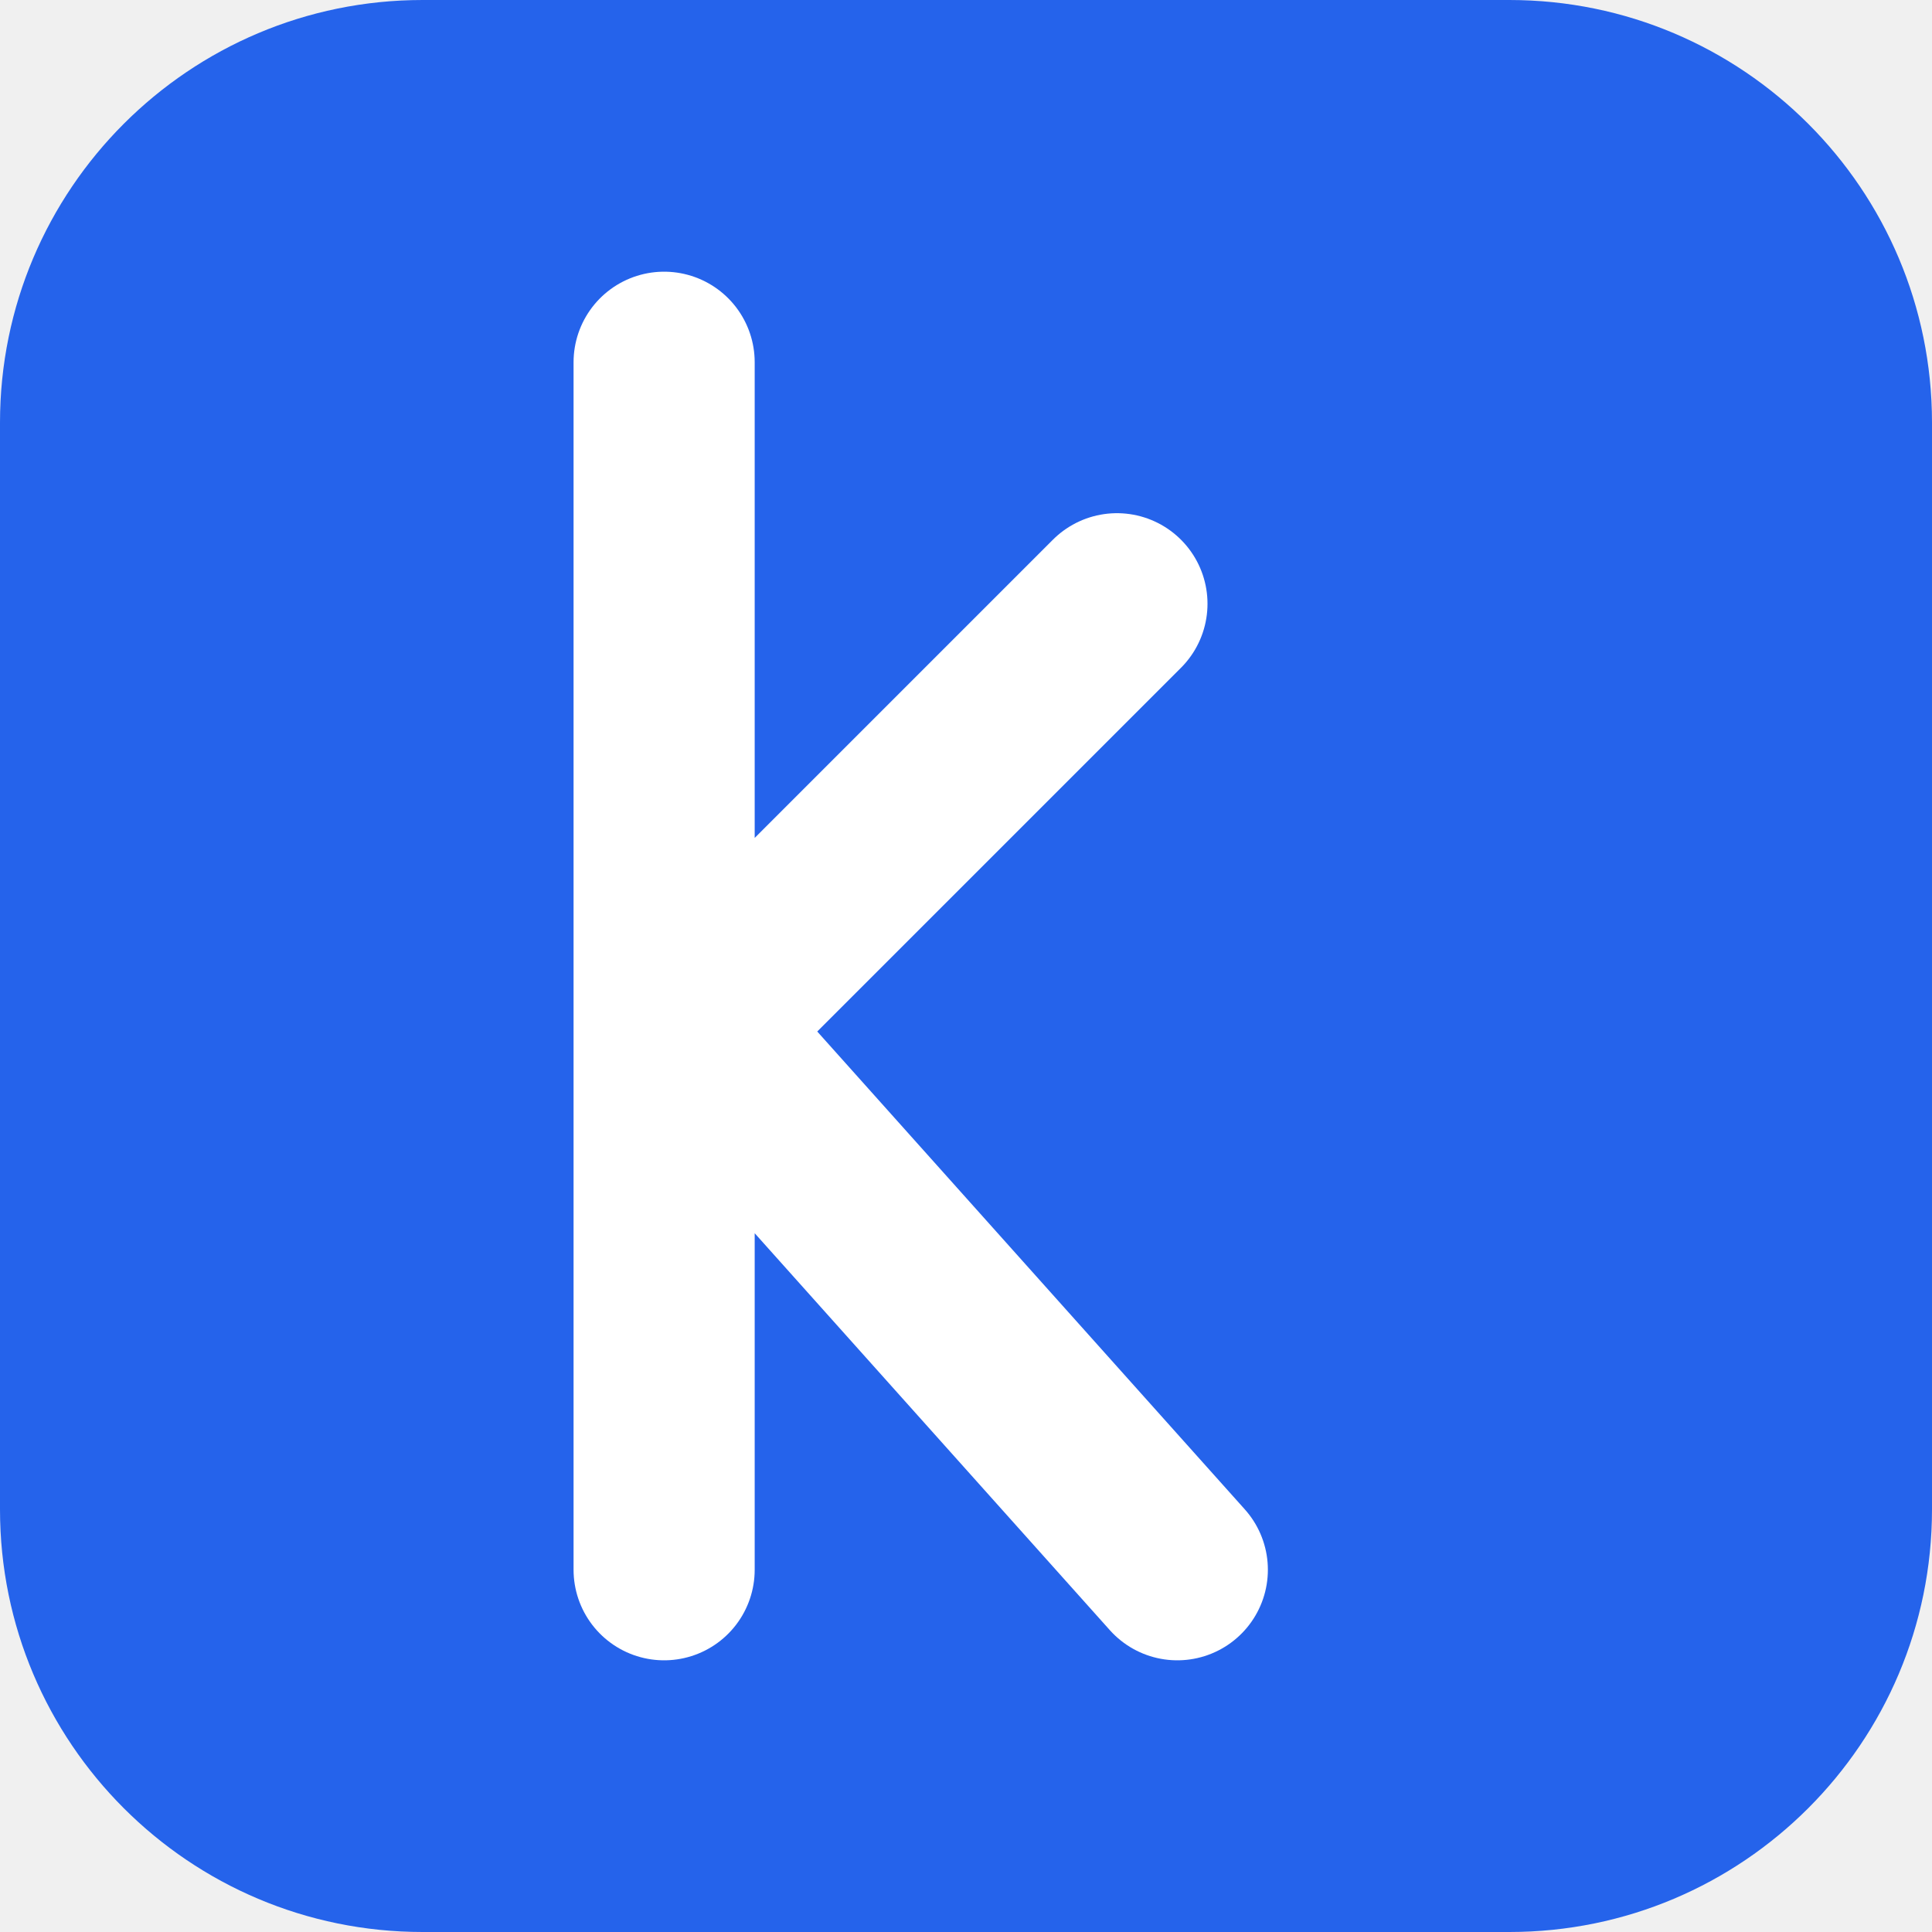
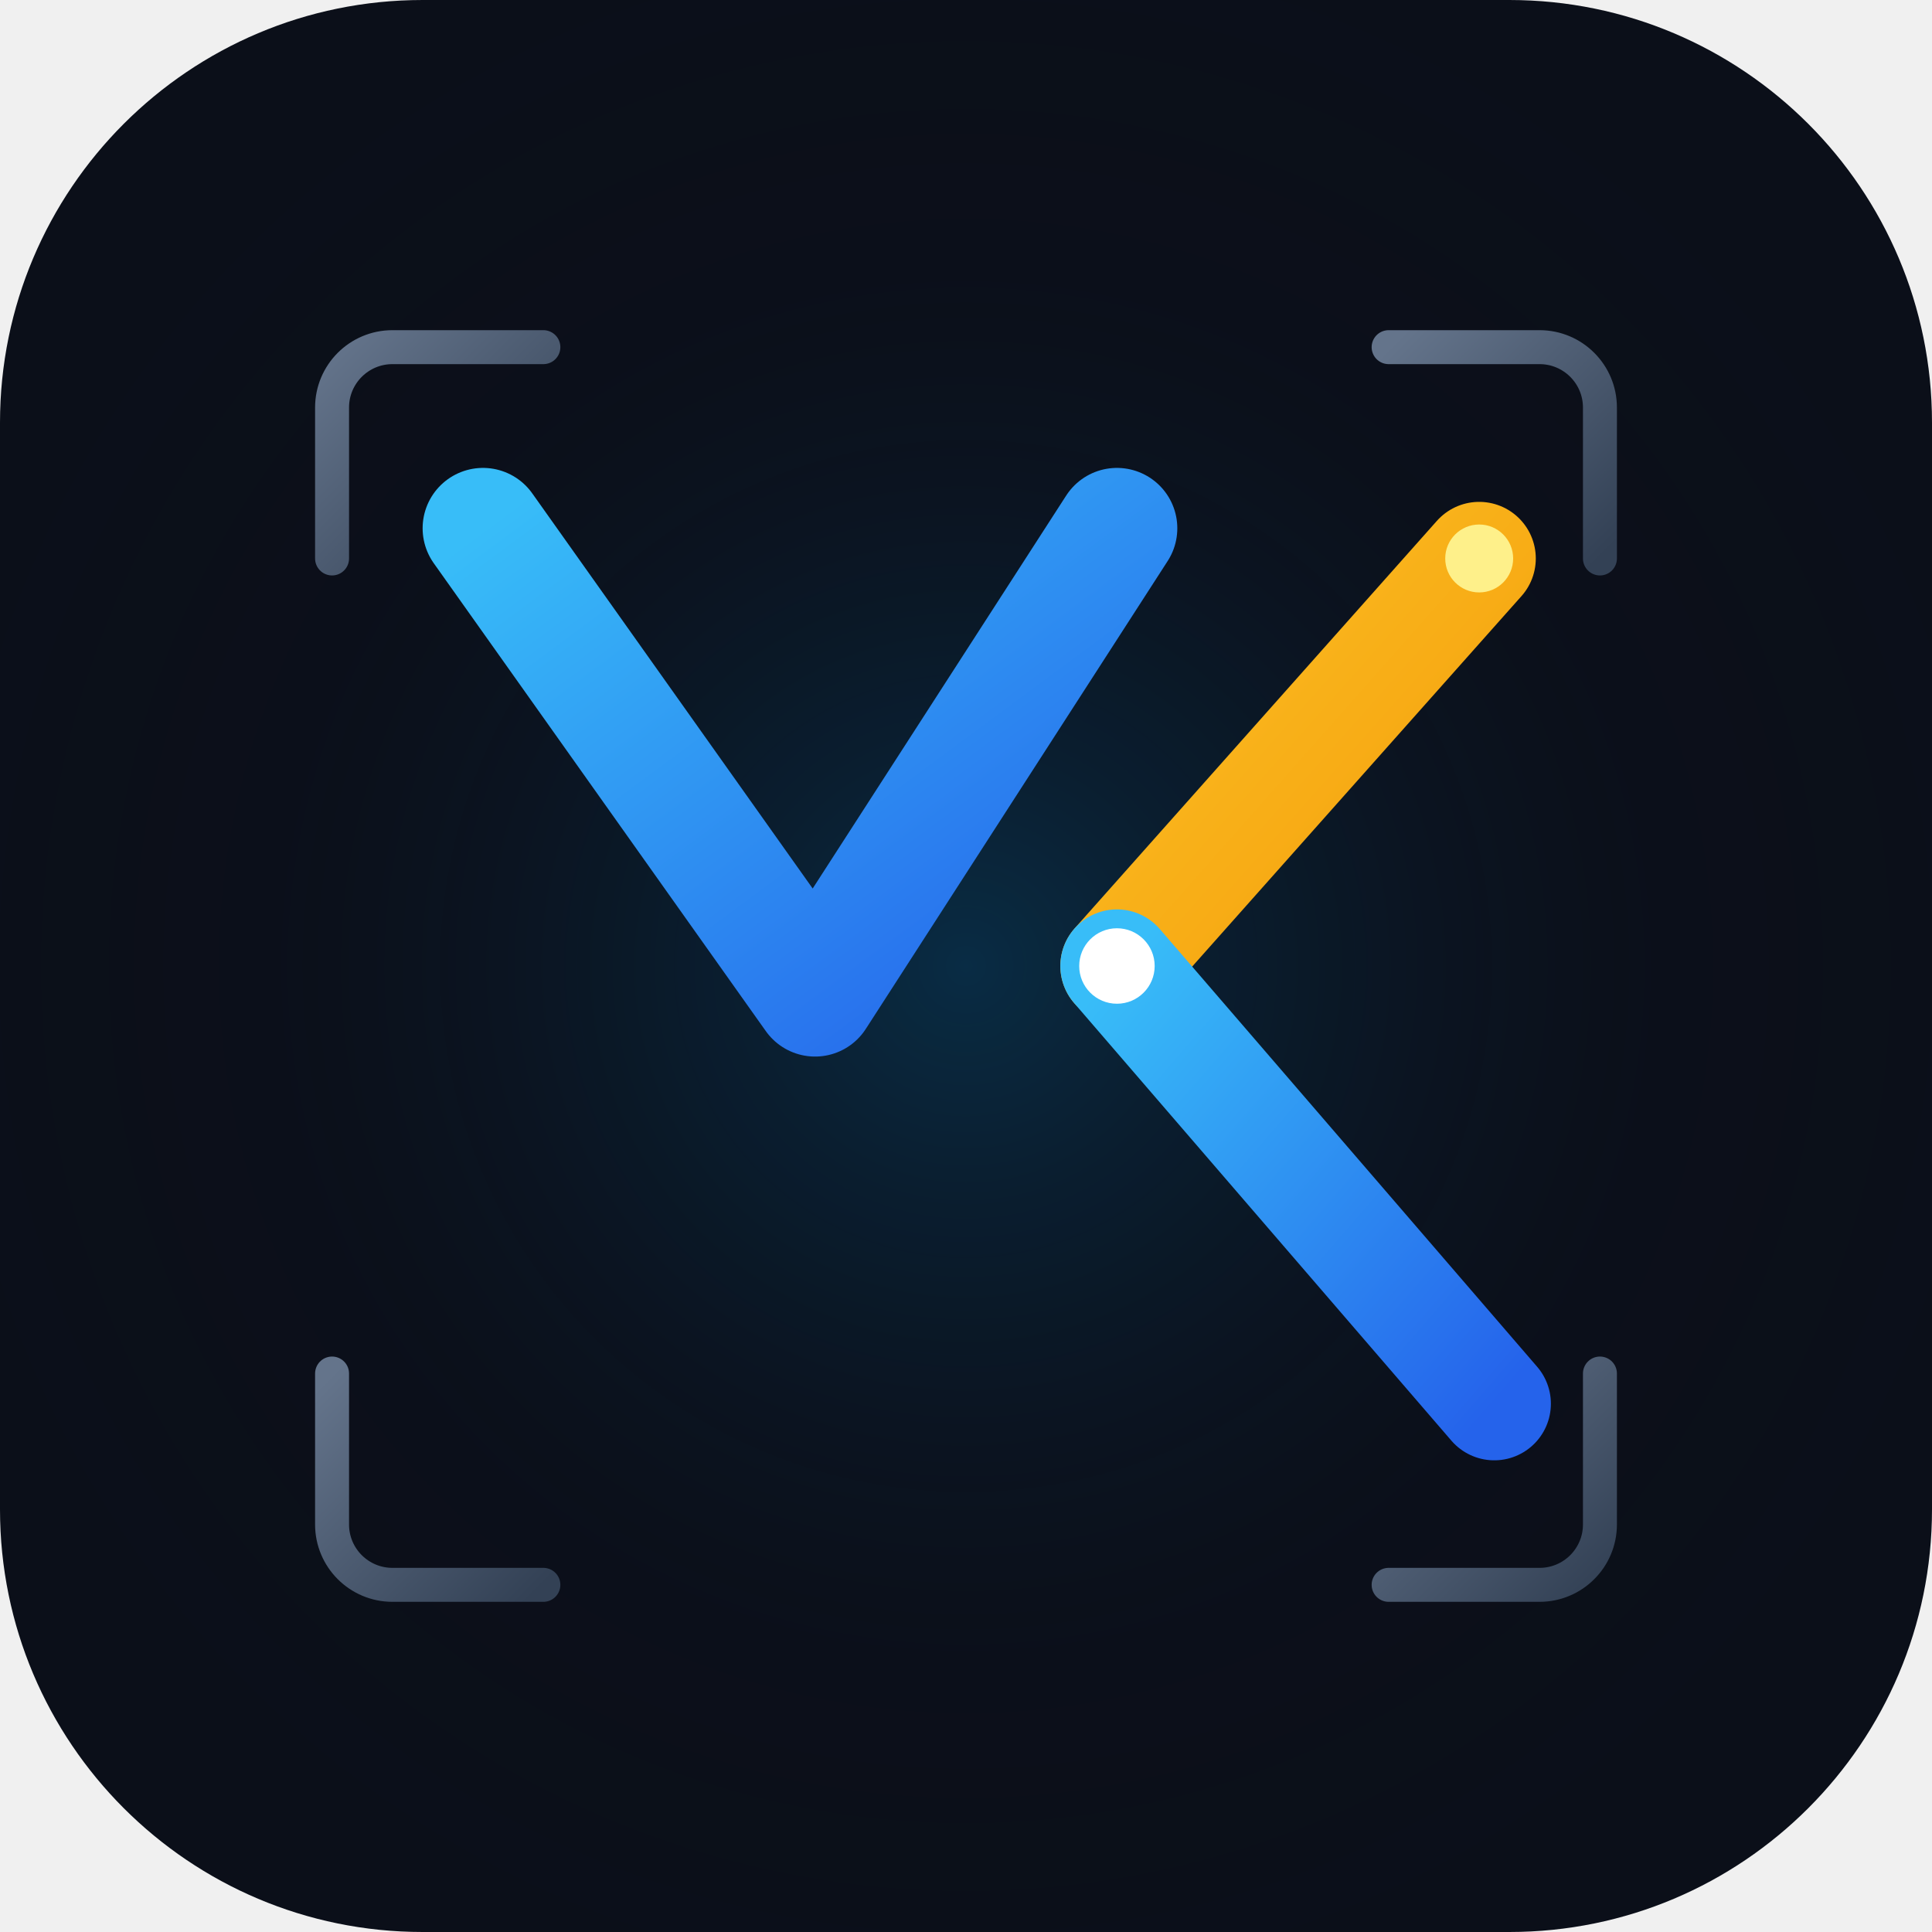
- <svg xmlns="http://www.w3.org/2000/svg" viewBox="0 0 32 32">
-   <rect width="32" height="32" rx="7" fill="#2563eb" />
-   <path d="M11 6v20M11 17.5l7.5-7.5M11 16.5l8.5 9.5" fill="none" stroke="#ffffff" stroke-width="3" stroke-linecap="round" stroke-linejoin="round" />
+ <svg xmlns="http://www.w3.org/2000/svg" viewBox="0 0 256 256" width="256" height="256">
+   <defs>
+     <radialGradient id="mk-glow" cx="50%" cy="50%" r="60%">
+       <stop offset="0%" stop-color="#0284c7" stop-opacity="0.25" />
+       <stop offset="60%" stop-color="#0f172a" stop-opacity="0.05" />
+       <stop offset="100%" stop-color="#0b0f19" stop-opacity="0" />
+     </radialGradient>
+     <linearGradient id="cyan-blue" x1="0%" y1="0%" x2="100%" y2="100%">
+       <stop offset="0%" stop-color="#38bdf8" />
+       <stop offset="100%" stop-color="#2563eb" />
+     </linearGradient>
+     <linearGradient id="indigo-purple" x1="0%" y1="0%" x2="100%" y2="100%">
+       <stop offset="0%" stop-color="#818cf8" />
+       <stop offset="100%" stop-color="#4f46e5" />
+     </linearGradient>
+     <linearGradient id="amber-accent" x1="0%" y1="0%" x2="100%" y2="100%">
+       <stop offset="0%" stop-color="#fbbf24" />
+       <stop offset="100%" stop-color="#f59e0b" />
+     </linearGradient>
+     <linearGradient id="steel-bracket" x1="0%" y1="0%" x2="100%" y2="100%">
+       <stop offset="0%" stop-color="#64748b" />
+       <stop offset="100%" stop-color="#334155" />
+     </linearGradient>
+   </defs>
+   <rect width="256" height="256" rx="56" fill="#0b0f19" />
+   <rect width="256" height="256" rx="56" fill="url(#mk-glow)" />
+   <path d="M 44 74 L 44 54 A 8 8 0 0 1 52 46 L 72 46" fill="none" stroke="url(#steel-bracket)" stroke-width="4.5" stroke-linecap="round" />
+   <path d="M 184 46 L 204 46 A 8 8 0 0 1 212 54 L 212 74" fill="none" stroke="url(#steel-bracket)" stroke-width="4.5" stroke-linecap="round" />
+   <path d="M 212 182 L 212 202 A 8 8 0 0 1 204 210 L 184 210" fill="none" stroke="url(#steel-bracket)" stroke-width="4.5" stroke-linecap="round" />
+   <path d="M 72 210 L 52 210 A 8 8 0 0 1 44 202 L 44 182" fill="none" stroke="url(#steel-bracket)" stroke-width="4.5" stroke-linecap="round" />
+   <path d="M 64 186 L 64 70" fill="none" stroke="url(#cyan-blue)" stroke-width="16" stroke-linecap="round" />
+   <path d="M 64 70 L 108 132 L 148 70" fill="none" stroke="url(#cyan-blue)" stroke-width="16" stroke-linecap="round" stroke-linejoin="round" />
+   <path d="M 148 70 L 148 186" fill="none" stroke="url(#indigo-purple)" stroke-width="16" stroke-linecap="round" />
+   <path d="M 148 128 L 196 74" fill="none" stroke="url(#amber-accent)" stroke-width="15" stroke-linecap="round" />
+   <path d="M 148 128 L 198 186" fill="none" stroke="url(#cyan-blue)" stroke-width="15" stroke-linecap="round" />
+   <circle cx="148" cy="128" r="5" fill="#ffffff" />
+   <circle cx="196" cy="74" r="4.5" fill="#fef08a" />
</svg>
